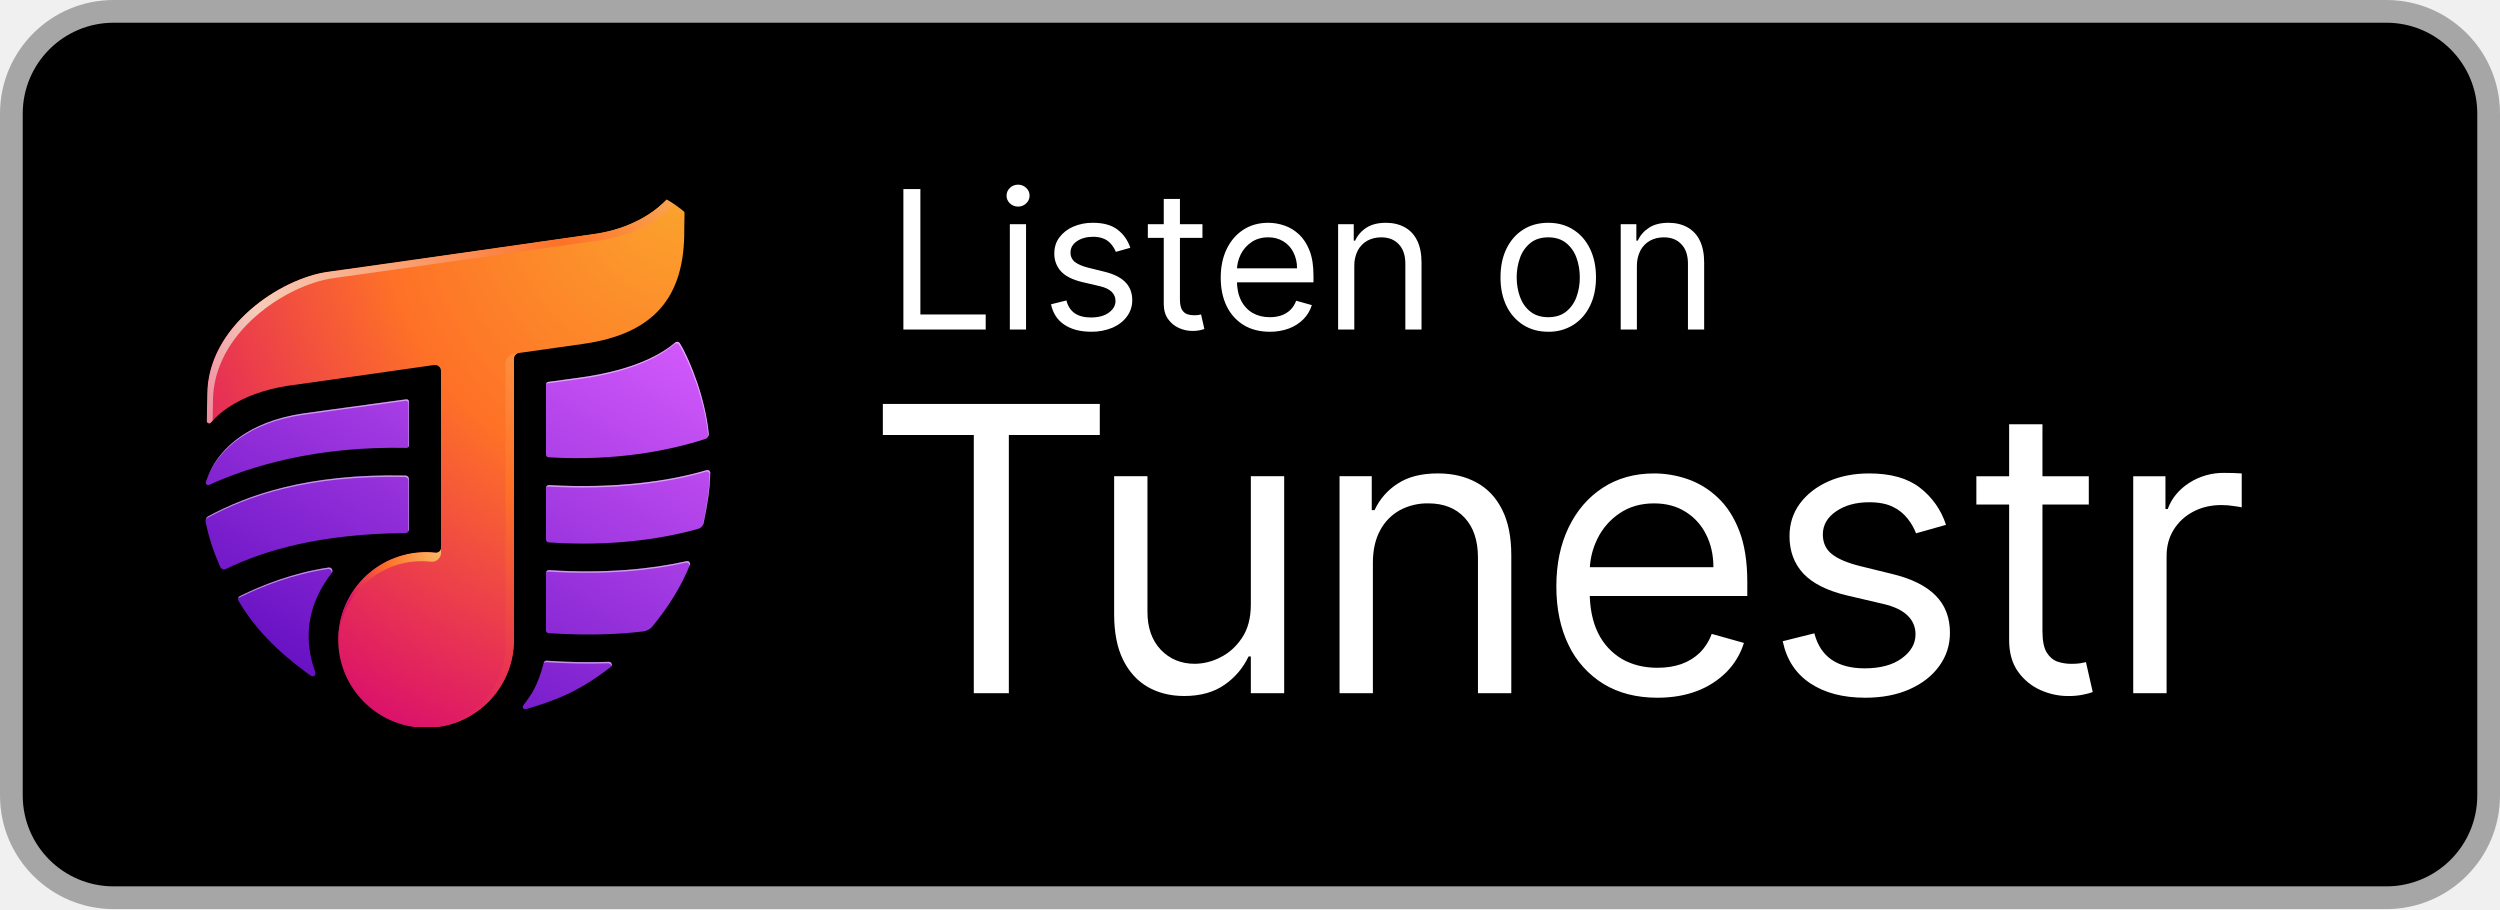
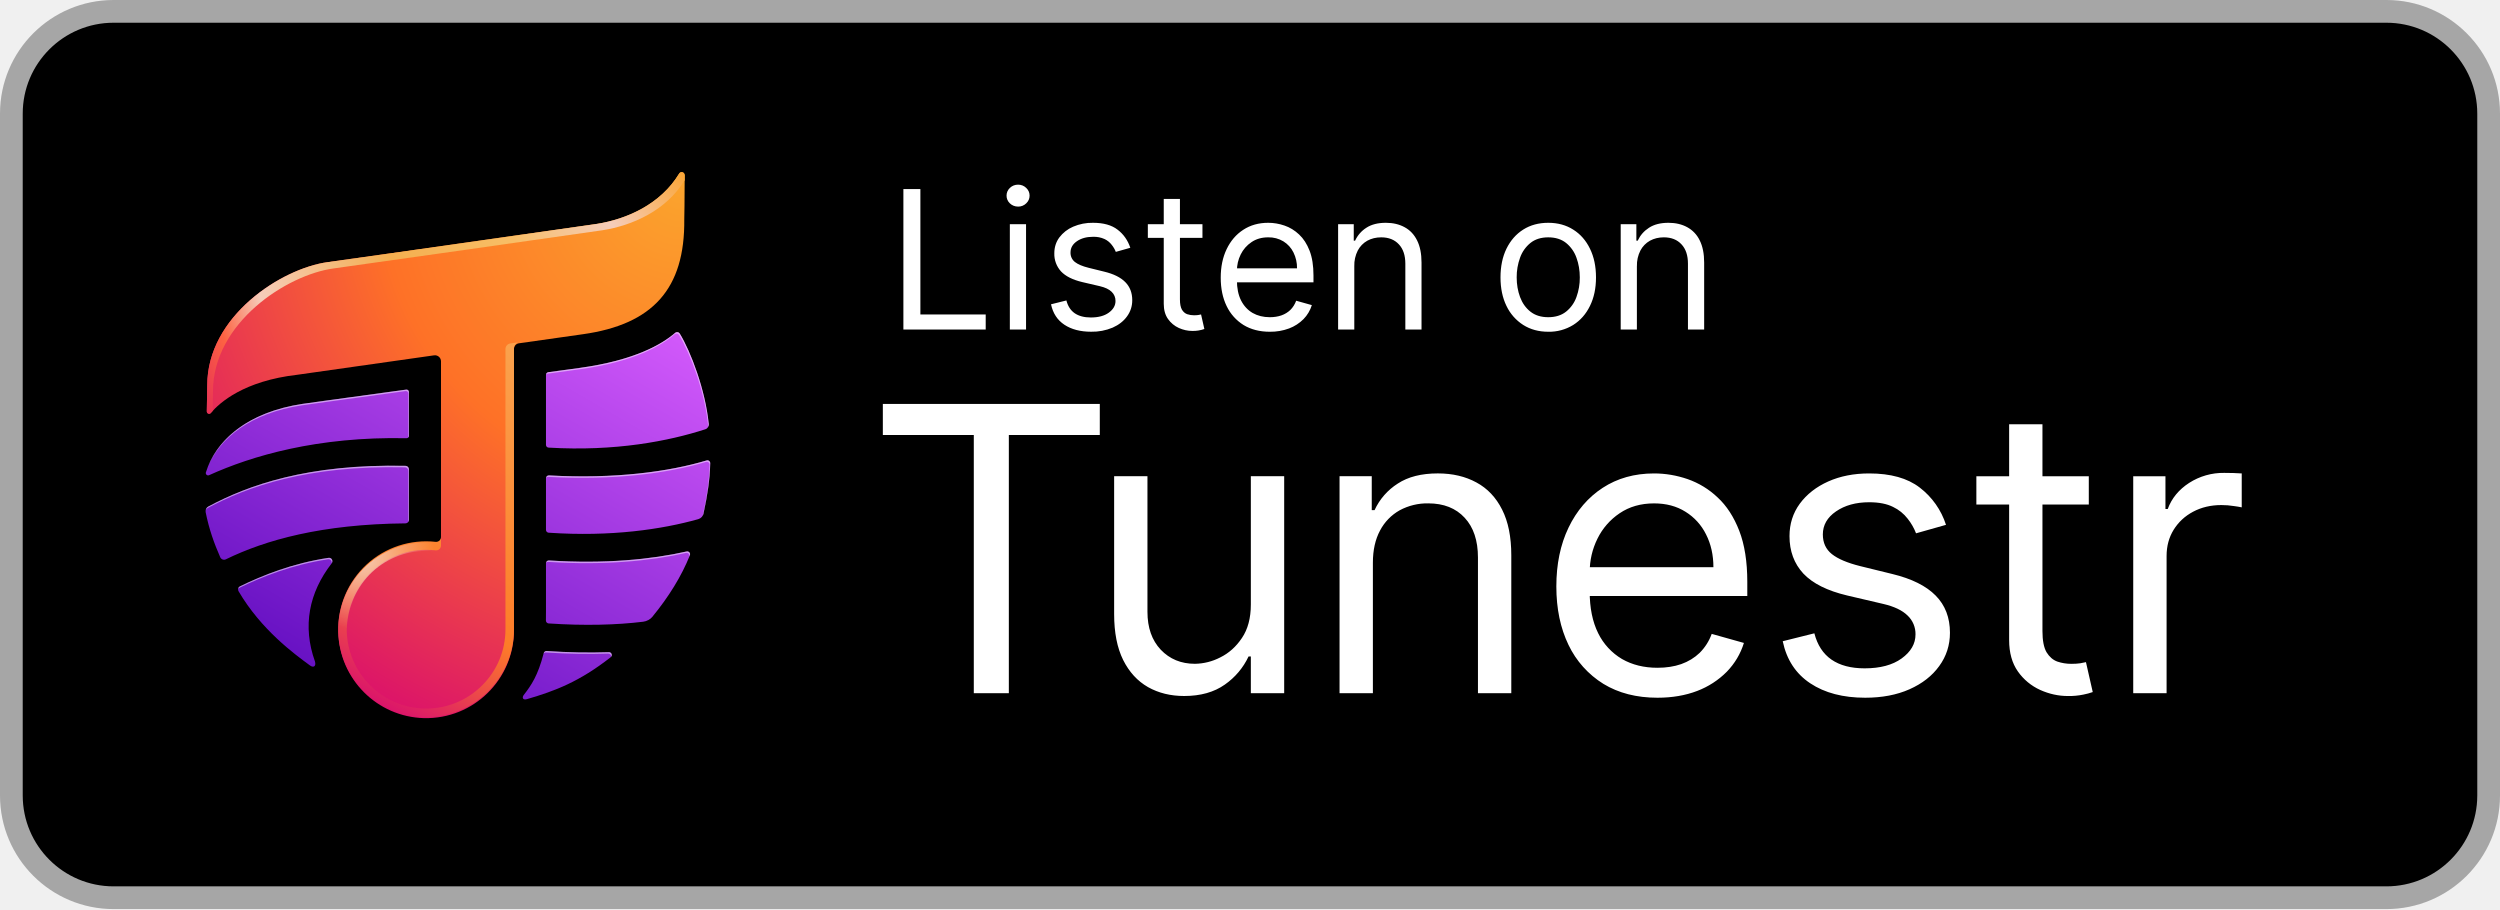
<svg xmlns="http://www.w3.org/2000/svg" width="110" height="40" fill="none" viewBox="0 0 110 40">
  <defs>
-     <radialGradient id="tunestr-dark__d" cx="0" cy="0" r="1" gradientTransform="translate(30.1 8.426) scale(26.8085)" gradientUnits="userSpaceOnUse">
+     <radialGradient id="tunestr-dark__b" cx="0" cy="0" r="1" gradientTransform="translate(30.1 8) scale(26.8085)" gradientUnits="userSpaceOnUse">
      <stop stop-color="#FBA42D" />
      <stop offset=".5" stop-color="#FE7127" />
      <stop offset="1" stop-color="#DB116B" />
    </radialGradient>
-     <radialGradient id="tunestr-dark__f" cx="0" cy="0" r="1" gradientTransform="translate(19.4 24.177) scale(4.67194)" gradientUnits="userSpaceOnUse">
-       <stop stop-color="#F8BE66" />
-       <stop offset=".528" stop-color="#FE7127" />
-       <stop offset="1" stop-color="#DB116B" />
+     <radialGradient id="tunestr-dark__d" cx="0" cy="0" r="1" gradientTransform="translate(15.926 24.521) scale(3.21211)" gradientUnits="userSpaceOnUse">
+       <stop stop-color="#F5CBB6" />
+       <stop offset="1" stop-color="#F5CBB6" stop-opacity="0" />
    </radialGradient>
-     <radialGradient id="tunestr-dark__g" cx="0" cy="0" r="1" gradientTransform="translate(27.568 8.65) scale(26.1879)" gradientUnits="userSpaceOnUse">
-       <stop stop-color="#F8BE66" />
-       <stop offset=".528" stop-color="#FE7127" />
-       <stop offset="1" stop-color="#DB116B" />
+     <radialGradient id="tunestr-dark__e" cx="0" cy="0" r="1" gradientTransform="translate(30.254 7.425) scale(23.8252)" gradientUnits="userSpaceOnUse">
+       <stop stop-color="#FBA32D" />
+       <stop offset=".174" stop-color="#F5CCBA" />
+       <stop offset=".348" stop-color="#F8BE66" />
+       <stop offset=".572" stop-color="#F4AF50" />
+       <stop offset=".824" stop-color="#F5CCBA" />
+       <stop offset=".911" stop-color="#FD6342" />
+       <stop offset="1" stop-color="#E62E56" />
    </radialGradient>
-     <radialGradient id="tunestr-dark__h" cx="0" cy="0" r="1" gradientTransform="translate(32.09 7.723) scale(32.6617)" gradientUnits="userSpaceOnUse">
-       <stop stop-color="#F8BE66" />
-       <stop offset=".242" stop-color="#FE7127" />
-       <stop offset=".661" stop-color="#F5CCBA" />
-       <stop offset="1" stop-color="#DB116B" />
-     </radialGradient>
-     <linearGradient id="tunestr-dark__c" x1="26.312" x2="15.047" y1="11.595" y2="31.108" gradientUnits="userSpaceOnUse">
+     <linearGradient id="tunestr-dark__a" x1="26.312" x2="15.047" y1="11.169" y2="30.682" gradientUnits="userSpaceOnUse">
      <stop stop-color="#D85DFE" />
      <stop offset=".512" stop-color="#9D36DF" />
      <stop offset="1" stop-color="#6510C2" />
    </linearGradient>
-     <clipPath id="tunestr-dark__a">
-       <path fill="#fff" d="M8 8h24v24H8z" />
-     </clipPath>
+     <linearGradient id="tunestr-dark__c" x1="25.237" x2="16.816" y1="16.446" y2="31.03" gradientUnits="userSpaceOnUse">
+       <stop stop-color="#FAA34E" />
+       <stop offset=".7" stop-color="#FD7C28" />
+       <stop offset="1" stop-color="#DB156A" />
+     </linearGradient>
  </defs>
  <rect width="109" height="39" x=".5" y=".5" fill="#000" rx="4.5" />
  <rect width="109" height="39" x=".5" y=".5" stroke="#A6A6A6" rx="4.5" />
-   <g clip-path="url(#tunestr-dark__a)">
-     <mask id="tunestr-dark__b" width="25" height="25" x="8" y="8" maskUnits="userSpaceOnUse" style="mask-type:alpha">
-       <path fill="#000" fill-rule="evenodd" d="M16.37 8h7.264c2.41 0 3.613 0 4.911.41a5.098 5.098 0 0 1 3.048 3.047c.41 1.298.41 2.502.41 4.912v7.265c0 2.41 0 3.613-.41 4.911a5.098 5.098 0 0 1-3.048 3.048c-1.298.41-2.501.41-4.911.41h-7.265c-2.41 0-3.614 0-4.912-.41a5.098 5.098 0 0 1-3.047-3.048C8 27.247 8 26.044 8 23.634v-7.265c0-2.41 0-3.614.41-4.912a5.096 5.096 0 0 1 3.05-3.047C12.758 8 13.96 8 16.372 8" clip-rule="evenodd" />
-     </mask>
-     <g mask="url(#tunestr-dark__b)">
-       <path fill="#000" d="M13.859 29.532c-.557-1.555-.265-3.03.732-4.314.086-.11.003-.267-.134-.247-1.575.235-2.915.773-3.9 1.255a.15.15 0 0 0-.062.212c.992 1.698 2.466 2.772 3.133 3.26.177.138.29.03.23-.166Zm4.133-9.928v-1.932a.104.104 0 0 0-.117-.103c-3.168.43-4.556.627-4.556.627-2.46.368-3.83 1.626-4.26 3.015a.103.103 0 0 0 .14.125c1.864-.846 4.77-1.712 8.689-1.628a.104.104 0 0 0 .106-.103l-.002-.002Zm-.147 1.319c-4.322-.092-6.932.854-8.679 1.79a.233.233 0 0 0-.117.252c.15.747.369 1.36.64 1.978.042.096.156.14.25.093 1.73-.845 4.207-1.549 7.905-1.582a.15.15 0 0 0 .148-.15v-2.23a.15.15 0 0 0-.147-.151Zm10.87 6.629c.7-.853 1.276-1.777 1.64-2.694a.124.124 0 0 0-.145-.167c-1.545.35-3.616.554-6.054.394a.124.124 0 0 0-.133.125v2.136c0 .133 0 .26-.003.383 0 .066.049.123.116.128 1.582.108 2.996.068 4.162-.074a.647.647 0 0 0 .42-.231h-.003ZM23.92 29.18c-.249.973-.548 1.406-.874 1.825-.091.12-.036.244.157.18 1.228-.362 2.288-.76 3.667-1.84.097-.074.041-.229-.08-.224a26.78 26.78 0 0 1-2.738-.05c-.066-.005-.116.044-.132.107v.002Zm7.035-6.16c.166-.768.28-1.472.296-2.212a.124.124 0 0 0-.158-.122c-1.655.496-4.055.82-6.936.658a.125.125 0 0 0-.133.125v2.272c0 .064.05.12.117.125 2.75.188 4.998-.15 6.583-.597a.331.331 0 0 0 .233-.248h-.002Zm.231-3.939c-.149-1.502-.791-3.186-1.275-3.977a.136.136 0 0 0-.207-.03c-.564.49-1.772 1.207-4.182 1.538l-1.395.19a.12.12 0 0 0-.103.117v3.083c0 .064.05.116.113.119 2.936.176 5.293-.286 6.897-.807a.22.22 0 0 0 .152-.234v.002ZM30.123 8.13c0-.131-.172-.179-.24-.065-.818 1.354-2.313 2.006-3.62 2.213 0 0-9.876 1.415-11.84 1.682-2.047.28-5.304 2.383-5.304 5.415l-.02 1.155c0 .095.118.14.178.068.39-.459 1.459-1.412 3.811-1.681l6.01-.855a.267.267 0 0 1 .306.265v7.777c0 .126-.11.224-.235.212a3.866 3.866 0 0 0-4.287 3.936 3.882 3.882 0 0 0 3.773 3.773c2.179.05 3.96-1.7 3.96-3.865V15.783c0-.127.093-.234.218-.252l2.815-.398c3.072-.434 4.494-1.995 4.46-5.058 0 0 .02-.95.019-1.944l-.004-.002Z" />
-       <path fill="url(#tunestr-dark__c)" d="M13.859 29.532c-.557-1.555-.265-3.03.732-4.314.086-.11.003-.267-.134-.247-1.575.234-2.915.772-3.9 1.255a.15.15 0 0 0-.062.212c.992 1.697 2.466 2.772 3.133 3.26.177.138.29.03.23-.166Zm4.133-9.929v-1.931a.103.103 0 0 0-.117-.103c-3.168.43-4.556.626-4.556.626-2.46.369-3.83 1.627-4.26 3.016a.103.103 0 0 0 .14.125c1.864-.847 4.77-1.712 8.689-1.628a.104.104 0 0 0 .106-.103l-.002-.002Zm-.147 1.32c-4.322-.092-6.932.854-8.679 1.79a.232.232 0 0 0-.117.252c.15.747.369 1.36.64 1.978a.185.185 0 0 0 .25.093c1.73-.845 4.207-1.549 7.905-1.582a.15.15 0 0 0 .148-.15v-2.23a.15.15 0 0 0-.147-.151Zm10.87 6.629c.7-.853 1.276-1.777 1.64-2.695a.124.124 0 0 0-.145-.166c-1.545.35-3.616.554-6.054.394a.124.124 0 0 0-.133.125v2.136c0 .133 0 .26-.003.383 0 .066.049.123.116.128 1.582.108 2.996.068 4.162-.074a.647.647 0 0 0 .42-.231h-.003ZM23.92 29.18c-.249.972-.548 1.406-.874 1.825-.091.12-.036.244.157.179 1.228-.36 2.288-.76 3.667-1.838.097-.075.041-.23-.08-.225a26.6 26.6 0 0 1-2.738-.05c-.066-.005-.116.044-.132.107v.002Zm7.035-6.16c.166-.768.28-1.472.296-2.213a.124.124 0 0 0-.158-.121c-1.655.496-4.055.82-6.936.658a.125.125 0 0 0-.133.125v2.271c0 .065.05.12.117.125 2.75.189 4.998-.15 6.583-.596a.331.331 0 0 0 .233-.248h-.002Zm.231-3.939c-.149-1.503-.791-3.186-1.275-3.977a.136.136 0 0 0-.207-.03c-.564.49-1.772 1.207-4.182 1.538l-1.395.19a.12.12 0 0 0-.103.117v3.083c0 .063.05.116.113.119 2.936.175 5.293-.287 6.897-.807a.22.22 0 0 0 .152-.234v.001Z" />
-       <path fill="#fff" d="m24.1 16.867 1.394-.19c2.41-.33 3.619-1.047 4.182-1.538a.136.136 0 0 1 .207.03c.484.791 1.126 2.474 1.275 3.977v-.001a.23.23 0 0 1-.005.074.222.222 0 0 0 .032-.14v.002c-.149-1.503-.791-3.186-1.275-3.977a.136.136 0 0 0-.207-.03c-.563.49-1.772 1.207-4.182 1.538l-1.395.19a.119.119 0 0 0-.102.106.118.118 0 0 1 .075-.041Zm-9.643 8.105c-1.575.234-2.915.772-3.9 1.254a.148.148 0 0 0-.08.11.148.148 0 0 1 .053-.045c.986-.482 2.326-1.02 3.9-1.255.109-.016.183.08.166.174.076-.11-.005-.259-.14-.238Zm16.793-4.164a.124.124 0 0 0-.158-.122c-1.655.497-4.055.82-6.936.658a.125.125 0 0 0-.131.111.124.124 0 0 1 .104-.046c2.881.163 5.281-.162 6.936-.658.08-.024.16.038.158.121-.016.74-.13 1.445-.296 2.214h.002l-.008.024a.336.336 0 0 0 .035-.09h-.002c.166-.768.28-1.472.296-2.212Zm-4.462 8.312c-.808.03-1.778.017-2.736-.05-.067-.005-.117.044-.133.108v.001l-.003.011a.12.12 0 0 1 .109-.055c.958.066 1.928.08 2.737.05a.125.125 0 0 1 .129.139c.064-.08.009-.208-.102-.203Zm3.422-4.429c-1.545.35-3.616.554-6.054.394a.124.124 0 0 0-.131.111.124.124 0 0 1 .104-.046c2.438.16 4.509-.044 6.054-.394a.124.124 0 0 1 .145.166l-.048.116c.026-.06.05-.12.074-.18a.124.124 0 0 0-.143-.167Zm-12.218-7.019a.104.104 0 0 0-.117-.103c-3.168.43-4.556.626-4.556.626-2.314.347-3.664 1.48-4.174 2.77.53-1.262 1.872-2.364 4.147-2.705 0 0 1.388-.196 4.557-.626a.104.104 0 0 1 .116.102v1.932l.002.002v.003a.1.1 0 0 0 .027-.068l-.002-.002v-1.931Zm-.147 3.251c-4.322-.092-6.932.854-8.679 1.79a.232.232 0 0 0-.114.15.233.233 0 0 1 .087-.084c1.747-.937 4.357-1.883 8.68-1.791a.15.15 0 0 1 .147.15v2.23c0 .009-.002.016-.003.024a.15.15 0 0 0 .03-.088v-2.231a.15.15 0 0 0-.148-.15Z" opacity=".5" style="mix-blend-mode:screen" />
-       <path fill="url(#tunestr-dark__d)" d="M30.123 8.13a.129.129 0 0 0-.24-.066c-.818 1.354-2.313 2.006-3.62 2.213 0 0-9.876 1.415-11.84 1.682-2.047.28-5.304 2.383-5.304 5.415l-.02 1.155c0 .095.118.14.178.068.39-.459 1.459-1.412 3.811-1.681l6.01-.855a.267.267 0 0 1 .306.265v7.777c0 .126-.11.224-.235.212a3.866 3.866 0 0 0-4.287 3.936 3.882 3.882 0 0 0 3.773 3.773c2.179.05 3.96-1.7 3.96-3.865V15.783c0-.127.093-.234.218-.252l2.815-.398c3.072-.434 4.494-1.995 4.46-5.058 0 0 .02-.95.019-1.944l-.004-.002Z" />
-       <mask id="tunestr-dark__e" width="22" height="25" x="9" y="8" maskUnits="userSpaceOnUse" style="mask-type:luminance">
-         <path fill="#fff" d="M30.123 8.13a.129.129 0 0 0-.24-.066c-.818 1.354-2.313 2.006-3.62 2.213 0 0-9.876 1.415-11.84 1.682-2.047.28-5.304 2.383-5.304 5.415l-.02 1.155c0 .095.118.14.178.068.39-.459 1.459-1.412 3.811-1.681l6.01-.855a.267.267 0 0 1 .306.265v7.777c0 .126-.11.224-.235.212a3.866 3.866 0 0 0-4.287 3.936 3.882 3.882 0 0 0 3.773 3.773c2.179.05 3.96-1.7 3.96-3.865V15.783c0-.127.093-.234.218-.252l2.815-.398c3.072-.434 4.494-1.995 4.46-5.058 0 0 .02-.95.019-1.944l-.004-.002Z" />
-       </mask>
-       <g mask="url(#tunestr-dark__e)">
-         <path fill="url(#tunestr-dark__f)" d="M15.929 25.802a3.651 3.651 0 0 1 3.034-1.087.4.4 0 0 0 .443-.398c0-.214-.002-.214-.002-.214 0 .127-.11.225-.235.212a3.866 3.866 0 0 0-4.287 3.936l.002.039a3.647 3.647 0 0 1 1.045-2.488Z" style="mix-blend-mode:screen" />
-         <path fill="url(#tunestr-dark__g)" d="M22.622 15.56a.443.443 0 0 0-.38.436v12.377c0 .982-.383 1.906-1.078 2.6a3.652 3.652 0 0 1-2.002 1.029 3.866 3.866 0 0 0 3.453-3.843V15.783c0-.127.093-.234.218-.252l-.211.028Z" style="mix-blend-mode:screen" />
-         <path fill="url(#tunestr-dark__h)" d="M9.37 17.653c0-3.033 3.257-5.135 5.304-5.415 1.963-.268 11.84-1.682 11.84-1.682 1.303-.206 2.793-.855 3.613-2.201V8.13l-.004-.002c0-.131-.172-.179-.24-.065-.818 1.354-2.313 2.006-3.62 2.213 0 0-9.876 1.415-11.84 1.682-2.047.28-5.304 2.383-5.304 5.415l-.02 1.155c0 .095.118.14.178.068a3.05 3.05 0 0 1 .079-.089l.014-.855Z" style="mix-blend-mode:screen" />
-       </g>
-     </g>
-   </g>
+   <path fill="url(#tunestr-dark__a)" d="M13.859 29.106c-.557-1.555-.265-3.03.732-4.314.086-.11.003-.268-.134-.247-1.575.234-2.915.772-3.9 1.255a.15.15 0 0 0-.062.212c.992 1.697 2.466 2.771 3.133 3.26.177.138.29.03.23-.166Zm4.133-9.929v-1.932a.104.104 0 0 0-.117-.102c-3.168.43-4.556.626-4.556.626-2.46.369-3.83 1.626-4.26 3.016a.103.103 0 0 0 .14.124c1.864-.846 4.77-1.711 8.689-1.627a.104.104 0 0 0 .106-.103l-.002-.002Zm-.147 1.32c-4.322-.092-6.932.854-8.679 1.79a.232.232 0 0 0-.117.252c.15.747.369 1.36.64 1.977.042.097.156.14.25.094 1.73-.845 4.207-1.549 7.905-1.582a.15.15 0 0 0 .148-.15v-2.231a.15.15 0 0 0-.147-.15Zm10.87 6.628c.7-.852 1.276-1.776 1.64-2.694a.124.124 0 0 0-.145-.166c-1.545.35-3.616.554-6.054.394a.124.124 0 0 0-.133.125v2.136c0 .132 0 .26-.003.382 0 .067.049.124.116.129 1.582.107 2.996.068 4.162-.075a.647.647 0 0 0 .42-.23h-.003Zm-4.796 1.628c-.249.973-.548 1.407-.874 1.826-.091.12-.036.244.157.179 1.228-.361 2.288-.76 3.667-1.839.097-.074.041-.23-.08-.224a26.63 26.63 0 0 1-2.738-.051c-.066-.005-.116.044-.132.108v.001Zm7.035-6.159c.166-.768.28-1.473.296-2.213a.123.123 0 0 0-.158-.122c-1.655.497-4.055.821-6.936.658a.125.125 0 0 0-.133.125v2.272c0 .065.05.12.117.125 2.75.188 4.998-.15 6.583-.596a.331.331 0 0 0 .233-.249h-.002Zm.231-3.939c-.149-1.503-.791-3.186-1.275-3.977a.136.136 0 0 0-.207-.03c-.563.49-1.772 1.207-4.182 1.538l-1.395.19a.12.12 0 0 0-.103.116v3.084c0 .063.05.115.113.119 2.936.175 5.293-.287 6.897-.807a.22.22 0 0 0 .152-.235v.002Z" />
+   <path fill="#fff" d="m24.1 16.44 1.394-.19c2.41-.33 3.619-1.047 4.182-1.537a.136.136 0 0 1 .207.03c.484.79 1.126 2.474 1.275 3.977v-.002c.003.026 0 .05-.005.075a.22.22 0 0 0 .032-.14v.002c-.149-1.503-.791-3.186-1.275-3.977a.136.136 0 0 0-.207-.03c-.564.49-1.772 1.207-4.182 1.538l-1.395.19a.119.119 0 0 0-.102.106.119.119 0 0 1 .075-.042Zm-9.643 8.105c-1.575.234-2.915.772-3.9 1.255a.148.148 0 0 0-.08.11.15.15 0 0 1 .053-.045c.986-.483 2.326-1.02 3.9-1.255.109-.016.183.079.166.174.076-.11-.005-.259-.14-.239Zm16.793-4.164a.124.124 0 0 0-.158-.122c-1.655.497-4.055.822-6.936.659a.125.125 0 0 0-.131.111.124.124 0 0 1 .104-.046c2.881.162 5.28-.162 6.936-.659.08-.023.16.038.158.122-.016.74-.13 1.445-.296 2.213h.002l-.008.025a.34.34 0 0 0 .035-.09h-.002c.166-.768.28-1.472.296-2.213Zm-4.462 8.314c-.808.03-1.778.015-2.736-.051-.067-.005-.117.044-.133.108v.001l-.003.01a.12.12 0 0 1 .109-.054c.958.066 1.928.08 2.737.05a.125.125 0 0 1 .129.139c.064-.08.009-.208-.102-.203Zm3.422-4.43c-1.545.35-3.616.554-6.054.394a.124.124 0 0 0-.131.11.123.123 0 0 1 .104-.045c2.438.16 4.509-.044 6.054-.394a.124.124 0 0 1 .145.166l-.048.115c.026-.06.05-.12.074-.18a.124.124 0 0 0-.143-.166Zm-12.218-7.02a.103.103 0 0 0-.117-.103c-3.168.43-4.556.627-4.556.627-2.314.347-3.664 1.48-4.174 2.77.53-1.263 1.872-2.364 4.147-2.705 0 0 1.388-.196 4.556-.627a.104.104 0 0 1 .117.103v1.932l.002.002v.003a.1.1 0 0 0 .027-.068l-.002-.002v-1.932Zm-.147 3.251c-4.322-.091-6.932.855-8.679 1.791a.232.232 0 0 0-.114.15.233.233 0 0 1 .087-.085c1.747-.936 4.357-1.882 8.68-1.79a.15.15 0 0 1 .146.15v2.23a.153.153 0 0 1-.002.024.15.15 0 0 0 .03-.089v-2.23a.15.15 0 0 0-.148-.15Z" opacity=".5" style="mix-blend-mode:screen" />
+   <path fill="url(#tunestr-dark__b)" d="M30.123 7.703c0-.131-.172-.179-.24-.065-.818 1.354-2.313 2.006-3.62 2.213 0 0-9.876 1.414-11.84 1.682-2.047.28-5.304 2.383-5.304 5.415l-.02 1.155c0 .095.118.14.178.068.39-.459 1.459-1.413 3.811-1.682l6.01-.854a.267.267 0 0 1 .306.264v7.778c0 .126-.11.224-.235.212a3.866 3.866 0 0 0-4.287 3.936 3.882 3.882 0 0 0 3.773 3.773c2.179.05 3.96-1.7 3.96-3.865V15.357c0-.127.093-.235.219-.252l2.814-.399c3.072-.433 4.494-1.995 4.46-5.057 0 0 .02-.951.019-1.945l-.003-.001Z" />
+   <path fill="url(#tunestr-dark__c)" d="M22.458 15.11a.254.254 0 0 0-.218.252v12.324c0 .933-.363 1.81-1.023 2.468a3.47 3.47 0 0 1-2.47 1.023l-.083-.001a3.474 3.474 0 0 1-2.381-1.026 3.474 3.474 0 0 1-1.026-2.381c0-.982.371-1.877.994-2.526a3.462 3.462 0 0 1 2.496-1.05h.02c.136 0 .27.008.402.023a.213.213 0 0 0 .235-.212v-.375c0 .127-.11.225-.235.212a3.866 3.866 0 0 0-4.287 3.936 3.882 3.882 0 0 0 3.773 3.774c2.179.05 3.96-1.7 3.96-3.865V15.31c0-.127.094-.235.219-.252l-.375.053Z" />
+   <path fill="url(#tunestr-dark__d)" d="M22.458 15.158a.254.254 0 0 0-.218.251v12.324c0 .932-.363 1.81-1.023 2.468a3.47 3.47 0 0 1-2.47 1.023l-.083-.001a3.474 3.474 0 0 1-2.381-1.026 3.474 3.474 0 0 1-1.026-2.381c0-.982.371-1.877.994-2.526a3.462 3.462 0 0 1 2.496-1.05h.02c.136 0 .27.008.402.023a.213.213 0 0 0 .235-.212v-.375c0 .127-.11.225-.235.212a3.866 3.866 0 0 0-4.287 3.936 3.882 3.882 0 0 0 3.773 3.774c2.179.05 3.96-1.7 3.96-3.865V15.356c0-.126.094-.234.219-.251l-.375.053Z" />
+   <path fill="url(#tunestr-dark__e)" d="M9.37 17.227c0-3.033 3.257-5.135 5.304-5.415a4306.74 4306.74 0 0 0 11.84-1.682c1.303-.207 2.793-.855 3.613-2.202v-.224l-.004-.001c0-.131-.172-.179-.24-.065-.818 1.354-2.313 2.006-3.62 2.213 0 0-9.876 1.414-11.84 1.682-2.047.28-5.304 2.382-5.304 5.415l-.02 1.155c0 .095.118.14.178.068.024-.028.05-.058.079-.089l.014-.855Z" />
  <path fill="#fff" d="M39.749 14.5V8.318h.748v5.518h2.874v.664h-3.622Zm4.684 0V9.864h.713V14.5h-.713Zm.362-5.41a.506.506 0 0 1-.359-.141.456.456 0 0 1-.148-.341c0-.133.05-.247.148-.341.1-.095.22-.142.36-.142.138 0 .257.047.356.142.1.094.15.208.15.341 0 .133-.05.246-.15.341a.496.496 0 0 1-.357.142Zm4.94 1.812-.64.181c-.04-.107-.1-.21-.179-.31a.865.865 0 0 0-.313-.254 1.14 1.14 0 0 0-.51-.1c-.284 0-.52.065-.71.196-.187.129-.28.293-.28.492a.51.51 0 0 0 .192.42c.13.102.33.188.604.256l.688.17c.415.1.724.254.927.461.203.206.305.47.305.794 0 .266-.077.503-.23.713-.15.209-.362.374-.633.495a2.33 2.33 0 0 1-.948.18c-.473 0-.864-.102-1.174-.307-.31-.205-.506-.505-.589-.9l.676-.169c.065.25.186.437.365.562.182.124.418.187.71.187.332 0 .595-.07.79-.211.198-.143.296-.314.296-.514a.54.54 0 0 0-.169-.404c-.112-.11-.285-.193-.519-.248l-.773-.18c-.424-.101-.736-.257-.935-.469a1.133 1.133 0 0 1-.296-.8c0-.261.073-.493.22-.694a1.5 1.5 0 0 1 .607-.474 2.13 2.13 0 0 1 .875-.172c.46 0 .82.1 1.081.302.264.201.45.467.561.797Zm3.173-1.038v.603h-2.403v-.603h2.403Zm-1.703-1.111h.712v4.419c0 .201.03.352.088.453.06.098.137.165.23.199a.92.92 0 0 0 .298.048c.079 0 .143-.004.194-.012l.12-.024.145.64a1.491 1.491 0 0 1-.531.085c-.201 0-.399-.044-.592-.13a1.177 1.177 0 0 1-.477-.396c-.125-.177-.187-.4-.187-.67V8.753Zm4.668 5.844c-.447 0-.832-.099-1.156-.296a1.99 1.99 0 0 1-.745-.833c-.174-.358-.26-.775-.26-1.25s.086-.893.26-1.256c.175-.364.418-.648.73-.85.314-.206.68-.309 1.099-.309.241 0 .48.04.715.121.236.08.45.211.643.392.193.18.347.417.462.713.115.296.172.66.172 1.092v.302h-3.574v-.616h2.85a1.52 1.52 0 0 0-.157-.7 1.183 1.183 0 0 0-.441-.486 1.234 1.234 0 0 0-.67-.178c-.284 0-.53.07-.737.212a1.39 1.39 0 0 0-.474.543c-.11.223-.166.463-.166.718v.41c0 .35.06.648.181.891.123.242.293.426.51.553.218.124.47.187.758.187.187 0 .356-.027.507-.079.153-.054.285-.135.396-.241.11-.109.196-.244.256-.405l.689.193a1.526 1.526 0 0 1-.366.616 1.78 1.78 0 0 1-.634.41 2.35 2.35 0 0 1-.848.146Zm3.716-2.886V14.5h-.712V9.864h.688v.724h.06a1.33 1.33 0 0 1 .495-.567c.222-.145.507-.218.858-.218.313 0 .588.065.823.193.236.127.42.32.55.58.13.258.196.584.196.978V14.5h-.712v-2.898c0-.364-.095-.648-.284-.85-.19-.206-.449-.309-.779-.309-.227 0-.43.05-.61.148a1.058 1.058 0 0 0-.42.432 1.43 1.43 0 0 0-.153.688Zm8.534 2.886c-.419 0-.786-.1-1.102-.3a2.018 2.018 0 0 1-.736-.835c-.175-.358-.263-.777-.263-1.256 0-.483.088-.905.263-1.265.177-.36.422-.64.736-.839.316-.2.683-.299 1.102-.299.418 0 .785.1 1.099.3.316.198.561.478.736.838.177.36.266.782.266 1.265 0 .479-.089.898-.266 1.256-.175.358-.42.636-.736.836a2.01 2.01 0 0 1-1.1.299Zm0-.64c.318 0 .58-.082.785-.245a1.44 1.44 0 0 0 .456-.643 2.47 2.47 0 0 0 .147-.863c0-.31-.049-.599-.147-.866a1.46 1.46 0 0 0-.456-.65c-.206-.164-.467-.247-.785-.247s-.58.083-.785.248a1.46 1.46 0 0 0-.456.649 2.487 2.487 0 0 0-.148.866c0 .31.05.598.148.863.099.266.25.48.456.643.205.163.467.245.785.245Zm3.9-2.246V14.5h-.712V9.864H72v.724h.06c.11-.235.274-.424.496-.567.221-.145.507-.218.857-.218.314 0 .589.065.824.193a1.3 1.3 0 0 1 .55.58c.13.258.196.584.196.978V14.5h-.713v-2.898c0-.364-.094-.648-.284-.85-.189-.206-.448-.309-.778-.309-.228 0-.43.05-.61.148a1.059 1.059 0 0 0-.42.432 1.43 1.43 0 0 0-.154.688ZM38.845 19.14v-1.367h9.546v1.367h-4.002V30.5h-1.542V19.14h-4.002Zm16.192 7.457v-5.643h1.467V30.5h-1.467v-1.616h-.1a3.13 3.13 0 0 1-1.043 1.237c-.473.335-1.07.503-1.79.503-.597 0-1.127-.13-1.591-.391-.464-.265-.829-.663-1.094-1.193-.265-.535-.397-1.208-.397-2.02v-6.066h1.466v5.966c0 .696.195 1.252.584 1.666.394.414.895.621 1.504.621a2.49 2.49 0 0 0 1.113-.28c.38-.186.7-.472.957-.857.26-.385.391-.876.391-1.473Zm5.37-1.84V30.5H58.94v-9.546h1.417v1.492h.124a2.726 2.726 0 0 1 1.02-1.168c.455-.299 1.043-.448 1.764-.448.647 0 1.212.133 1.697.398.485.261.862.659 1.13 1.193.27.53.405 1.202.405 2.014V30.5H65.03v-5.966c0-.75-.195-1.334-.584-1.752-.39-.423-.924-.634-1.603-.634a2.56 2.56 0 0 0-1.256.304 2.18 2.18 0 0 0-.864.889c-.21.39-.316.862-.316 1.417ZM72.929 30.7c-.92 0-1.713-.203-2.38-.61a4.087 4.087 0 0 1-1.535-1.714c-.356-.738-.535-1.595-.535-2.573s.178-1.84.535-2.585c.36-.75.862-1.334 1.504-1.753.646-.422 1.4-.634 2.262-.634.497 0 .988.083 1.473.249a3.65 3.65 0 0 1 1.323.808c.398.368.715.857.951 1.466.236.61.354 1.36.354 2.25v.621h-7.358v-1.267h5.867c0-.539-.108-1.02-.323-1.442a2.435 2.435 0 0 0-.908-1c-.389-.245-.849-.367-1.38-.367-.583 0-1.089.145-1.516.435a2.862 2.862 0 0 0-.975 1.118c-.228.46-.342.953-.342 1.48v.845c0 .72.124 1.332.373 1.833a2.69 2.69 0 0 0 1.05 1.137c.448.257.968.385 1.56.385.385 0 .733-.053 1.044-.161.315-.112.586-.278.814-.497a2.26 2.26 0 0 0 .528-.833l1.417.398c-.149.48-.4.903-.752 1.267a3.67 3.67 0 0 1-1.305.846c-.518.198-1.1.298-1.746.298Zm12.695-7.607-1.318.373a2.445 2.445 0 0 0-.366-.64 1.78 1.78 0 0 0-.647-.522c-.273-.137-.623-.205-1.05-.205-.584 0-1.07.135-1.46.404-.386.265-.578.603-.578 1.013 0 .364.132.652.397.864.266.211.68.387 1.243.528l1.417.348c.854.207 1.49.524 1.908.95.418.423.628.968.628 1.635 0 .547-.158 1.036-.473 1.467-.31.43-.745.77-1.305 1.019-.559.249-1.21.373-1.951.373-.974 0-1.78-.211-2.417-.634-.638-.423-1.042-1.04-1.212-1.852l1.392-.348c.132.514.383.9.752 1.156.373.257.86.385 1.46.385.684 0 1.227-.145 1.628-.435.406-.294.61-.646.61-1.056a1.11 1.11 0 0 0-.349-.833c-.232-.228-.588-.398-1.069-.51l-1.59-.372c-.875-.208-1.517-.529-1.927-.964-.406-.439-.609-.988-.609-1.646 0-.54.151-1.015.454-1.43.306-.414.723-.74 1.249-.976.53-.236 1.13-.354 1.802-.354.945 0 1.686.207 2.225.622a3.35 3.35 0 0 1 1.156 1.64Zm6.283-2.137v1.242H86.96v-1.242h4.947Zm-3.505-2.287h1.466v9.098c0 .414.06.725.18.932.125.203.282.34.473.41.195.066.4.1.615.1.162 0 .294-.009.398-.025l.248-.05.299 1.317a2.97 2.97 0 0 1-.417.112 3.06 3.06 0 0 1-.677.062c-.414 0-.82-.089-1.218-.267a2.42 2.42 0 0 1-.982-.814c-.257-.365-.385-.825-.385-1.38v-9.495Zm5.46 11.832v-9.546h1.418v1.442h.1c.173-.472.488-.855.944-1.15a2.78 2.78 0 0 1 1.541-.44c.108 0 .242.002.404.006.161.004.284.01.367.018v1.492a4.407 4.407 0 0 0-.342-.056 3.364 3.364 0 0 0-.553-.044c-.464 0-.879.098-1.243.292-.36.191-.647.456-.858.796-.207.335-.31.719-.31 1.15v6.04h-1.467Z" />
</svg>
